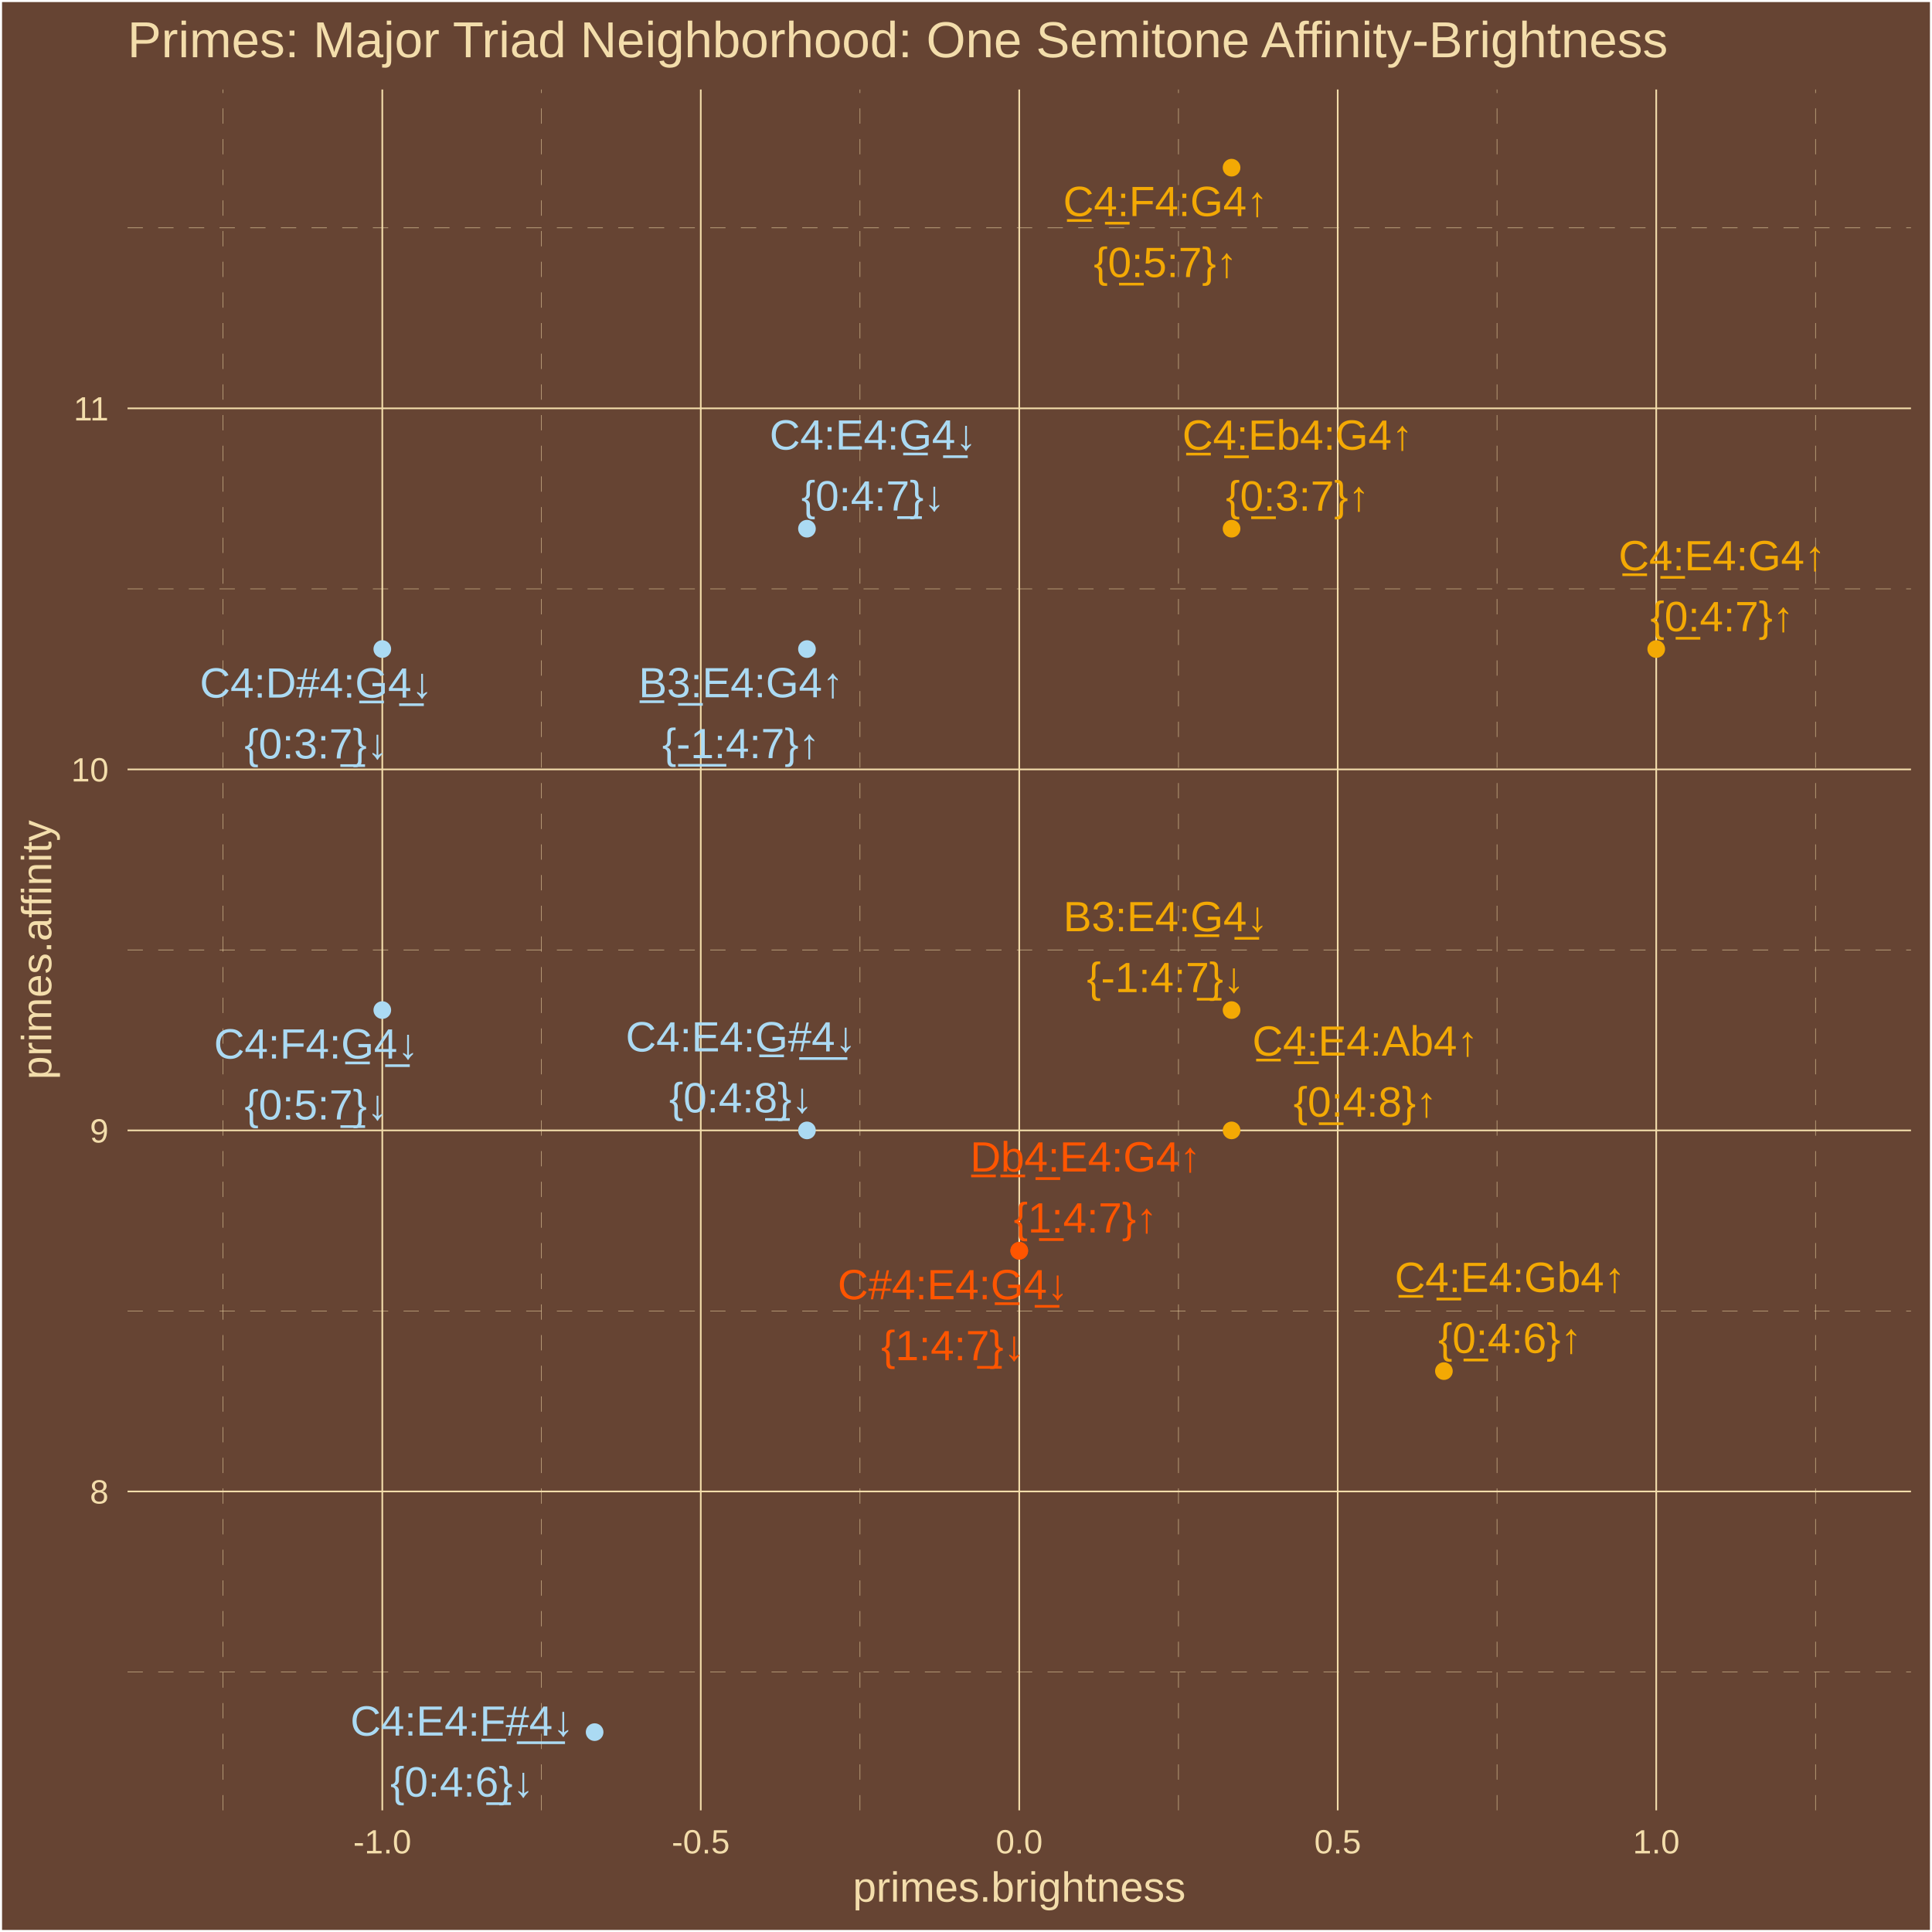
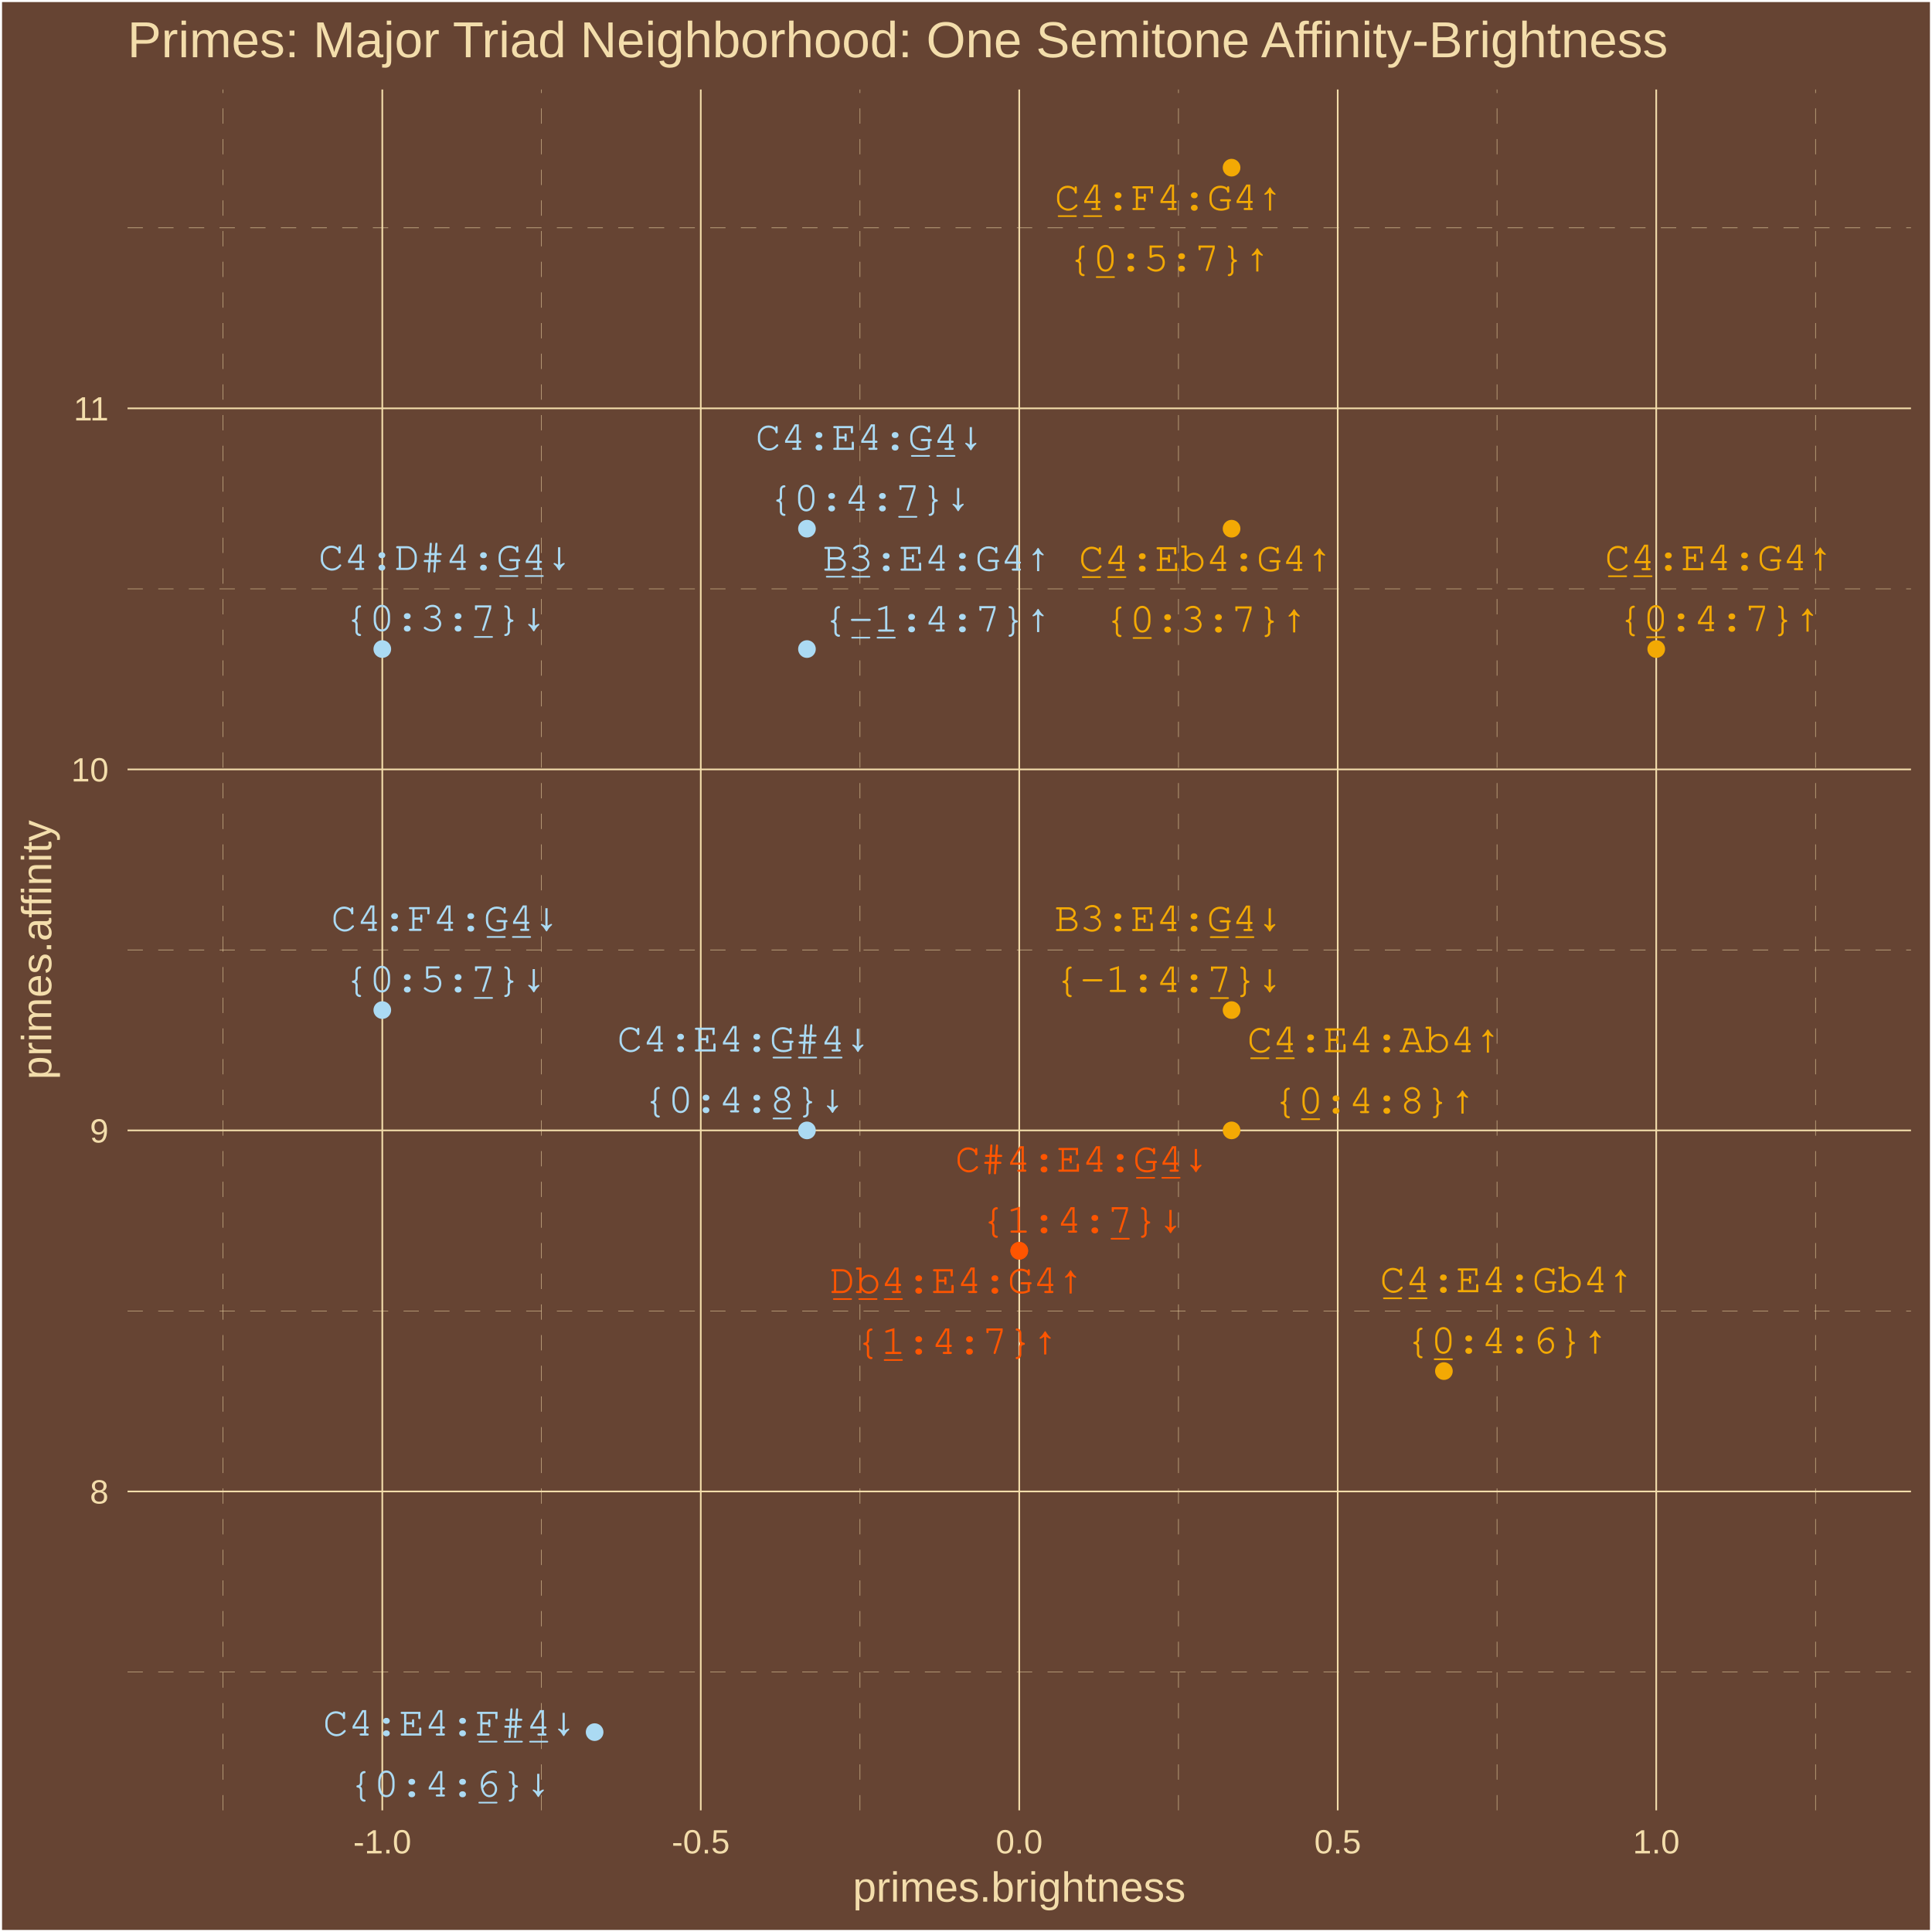
<svg xmlns="http://www.w3.org/2000/svg" class="svglite" width="504.00pt" height="504.00pt" viewBox="0 0 504.00 504.00">
  <defs>
    <style type="text/css">
    .svglite line, .svglite polyline, .svglite polygon, .svglite path, .svglite rect, .svglite circle {
      fill: none;
      stroke: #000000;
      stroke-linecap: round;
      stroke-linejoin: round;
      stroke-miterlimit: 10.00;
    }
    .svglite text {
      white-space: pre;
    }
  </style>
  </defs>
  <rect width="100%" height="100%" style="stroke: none; fill: #664433;" />
  <defs>
    <clipPath id="cpMC4wMHw1MDQuMDB8MC4wMHw1MDQuMDA=">
      <rect x="0.00" y="0.00" width="504.00" height="504.00" />
    </clipPath>
  </defs>
  <g clip-path="url(#cpMC4wMHw1MDQuMDB8MC4wMHw1MDQuMDA=)">
    <rect x="0.00" y="-0" width="504.00" height="504.00" style="stroke-width: 1.07; stroke: #FFFFFF; fill: #664433;" />
  </g>
  <defs>
    <clipPath id="cpMzMuMjd8NDk4LjUyfDIzLjM0fDQ3Mi4yNw==">
      <rect x="33.27" y="23.34" width="465.25" height="448.93" />
    </clipPath>
  </defs>
  <g clip-path="url(#cpMzMuMjd8NDk4LjUyfDIzLjM0fDQ3Mi4yNw==)">
    <rect x="33.27" y="23.34" width="465.25" height="448.93" style="stroke-width: 1.07; stroke: none; fill: #664433;" />
    <polyline points="33.27,436.16 498.52,436.16 " style="stroke-width: 0.11; stroke: #F3DDAB; stroke-dasharray: 4.00,4.00; stroke-linecap: butt;" />
    <polyline points="33.27,341.98 498.52,341.98 " style="stroke-width: 0.11; stroke: #F3DDAB; stroke-dasharray: 4.00,4.00; stroke-linecap: butt;" />
    <polyline points="33.27,247.80 498.52,247.80 " style="stroke-width: 0.11; stroke: #F3DDAB; stroke-dasharray: 4.00,4.00; stroke-linecap: butt;" />
    <polyline points="33.27,153.62 498.52,153.62 " style="stroke-width: 0.11; stroke: #F3DDAB; stroke-dasharray: 4.00,4.00; stroke-linecap: butt;" />
    <polyline points="33.27,59.44 498.52,59.44 " style="stroke-width: 0.11; stroke: #F3DDAB; stroke-dasharray: 4.00,4.00; stroke-linecap: butt;" />
    <polyline points="58.19,472.27 58.19,23.34 " style="stroke-width: 0.11; stroke: #F3DDAB; stroke-dasharray: 4.00,4.00; stroke-linecap: butt;" />
    <polyline points="141.27,472.27 141.27,23.34 " style="stroke-width: 0.11; stroke: #F3DDAB; stroke-dasharray: 4.00,4.00; stroke-linecap: butt;" />
    <polyline points="224.35,472.27 224.35,23.34 " style="stroke-width: 0.11; stroke: #F3DDAB; stroke-dasharray: 4.00,4.00; stroke-linecap: butt;" />
    <polyline points="307.43,472.27 307.43,23.34 " style="stroke-width: 0.11; stroke: #F3DDAB; stroke-dasharray: 4.00,4.00; stroke-linecap: butt;" />
    <polyline points="390.52,472.27 390.52,23.34 " style="stroke-width: 0.11; stroke: #F3DDAB; stroke-dasharray: 4.00,4.00; stroke-linecap: butt;" />
    <polyline points="473.60,472.27 473.60,23.34 " style="stroke-width: 0.11; stroke: #F3DDAB; stroke-dasharray: 4.00,4.00; stroke-linecap: butt;" />
    <polyline points="33.27,389.07 498.52,389.07 " style="stroke-width: 0.43; stroke: #F3DDAB; stroke-linecap: butt;" />
    <polyline points="33.27,294.89 498.52,294.89 " style="stroke-width: 0.43; stroke: #F3DDAB; stroke-linecap: butt;" />
    <polyline points="33.27,200.71 498.52,200.71 " style="stroke-width: 0.43; stroke: #F3DDAB; stroke-linecap: butt;" />
    <polyline points="33.27,106.53 498.52,106.53 " style="stroke-width: 0.43; stroke: #F3DDAB; stroke-linecap: butt;" />
    <polyline points="99.73,472.27 99.73,23.34 " style="stroke-width: 0.43; stroke: #F3DDAB; stroke-linecap: butt;" />
    <polyline points="182.81,472.27 182.81,23.34 " style="stroke-width: 0.43; stroke: #F3DDAB; stroke-linecap: butt;" />
    <polyline points="265.89,472.27 265.89,23.34 " style="stroke-width: 0.43; stroke: #F3DDAB; stroke-linecap: butt;" />
    <polyline points="348.97,472.27 348.97,23.34 " style="stroke-width: 0.43; stroke: #F3DDAB; stroke-linecap: butt;" />
    <polyline points="432.06,472.27 432.06,23.34 " style="stroke-width: 0.43; stroke: #F3DDAB; stroke-linecap: butt;" />
    <circle cx="432.06" cy="169.32" r="1.95" style="stroke-width: 0.71; stroke: #F3A904; fill: #F3A904;" />
    <circle cx="265.89" cy="326.29" r="1.95" style="stroke-width: 0.71; stroke: #FF5500; fill: #FF5500;" />
    <circle cx="210.51" cy="169.32" r="1.95" style="stroke-width: 0.71; stroke: #ABDAF3; fill: #ABDAF3;" />
    <circle cx="321.28" cy="43.74" r="1.95" style="stroke-width: 0.71; stroke: #F3A904; fill: #F3A904;" />
    <circle cx="321.28" cy="137.92" r="1.95" style="stroke-width: 0.71; stroke: #F3A904; fill: #F3A904;" />
    <circle cx="321.28" cy="294.89" r="1.95" style="stroke-width: 0.71; stroke: #F3A904; fill: #F3A904;" />
    <circle cx="376.67" cy="357.68" r="1.95" style="stroke-width: 0.71; stroke: #F3A904; fill: #F3A904;" />
    <circle cx="210.51" cy="137.92" r="1.95" style="stroke-width: 0.71; stroke: #ABDAF3; fill: #ABDAF3;" />
    <circle cx="265.89" cy="326.29" r="1.95" style="stroke-width: 0.71; stroke: #FF5500; fill: #FF5500;" />
    <circle cx="321.28" cy="263.50" r="1.95" style="stroke-width: 0.71; stroke: #F3A904; fill: #F3A904;" />
    <circle cx="99.73" cy="263.50" r="1.95" style="stroke-width: 0.71; stroke: #ABDAF3; fill: #ABDAF3;" />
    <circle cx="99.73" cy="169.32" r="1.95" style="stroke-width: 0.71; stroke: #ABDAF3; fill: #ABDAF3;" />
    <circle cx="210.51" cy="294.89" r="1.95" style="stroke-width: 0.71; stroke: #ABDAF3; fill: #ABDAF3;" />
    <circle cx="155.12" cy="451.86" r="1.95" style="stroke-width: 0.71; stroke: #ABDAF3; fill: #ABDAF3;" />
-     <text x="449.24" y="148.77" text-anchor="middle" style="font-size: 11.04px;fill: #F3A904; font-family: &quot;Arial&quot;;" textLength="55.43px" lengthAdjust="spacingAndGlyphs">C̲4̲:E4:G4↑</text>
-     <text x="449.24" y="164.66" text-anchor="middle" style="font-size: 11.04px;fill: #F3A904; font-family: &quot;Arial&quot;;" textLength="38.90px" lengthAdjust="spacingAndGlyphs">{0̲:4:7}↑</text>
-     <text x="283.17" y="305.61" text-anchor="middle" style="font-size: 11.04px;fill: #FF5500; font-family: &quot;Arial&quot;;" textLength="61.57px" lengthAdjust="spacingAndGlyphs">D̲b̲4̲:E4:G4↑</text>
-     <text x="283.17" y="321.51" text-anchor="middle" style="font-size: 11.04px;fill: #FF5500; font-family: &quot;Arial&quot;;" textLength="38.90px" lengthAdjust="spacingAndGlyphs">{1̲:4:7}↑</text>
-     <text x="193.31" y="181.90" text-anchor="middle" style="font-size: 11.04px;fill: #ABDAF3; font-family: &quot;Arial&quot;;" textLength="54.83px" lengthAdjust="spacingAndGlyphs">B̲3̲:E4:G4↑</text>
-     <text x="193.31" y="197.79" text-anchor="middle" style="font-size: 11.04px;fill: #ABDAF3; font-family: &quot;Arial&quot;;" textLength="42.57px" lengthAdjust="spacingAndGlyphs">{-̲1̲:4:7}↑</text>
-     <text x="304.04" y="56.37" text-anchor="middle" style="font-size: 11.04px;fill: #F3A904; font-family: &quot;Arial&quot;;" textLength="54.81px" lengthAdjust="spacingAndGlyphs">C̲4̲:F4:G4↑</text>
-     <text x="304.04" y="72.27" text-anchor="middle" style="font-size: 11.04px;fill: #F3A904; font-family: &quot;Arial&quot;;" textLength="38.90px" lengthAdjust="spacingAndGlyphs">{0̲:5:7}↑</text>
-     <text x="338.51" y="117.31" text-anchor="middle" style="font-size: 11.04px;fill: #F3A904; font-family: &quot;Arial&quot;;" textLength="61.57px" lengthAdjust="spacingAndGlyphs">C̲4̲:Eb4:G4↑</text>
-     <text x="338.51" y="133.21" text-anchor="middle" style="font-size: 11.04px;fill: #F3A904; font-family: &quot;Arial&quot;;" textLength="38.90px" lengthAdjust="spacingAndGlyphs">{0̲:3:7}↑</text>
-     <text x="356.16" y="275.39" text-anchor="middle" style="font-size: 11.04px;fill: #F3A904; font-family: &quot;Arial&quot;;" textLength="60.34px" lengthAdjust="spacingAndGlyphs">C̲4̲:E4:Ab4↑</text>
-     <text x="356.16" y="291.29" text-anchor="middle" style="font-size: 11.04px;fill: #F3A904; font-family: &quot;Arial&quot;;" textLength="38.90px" lengthAdjust="spacingAndGlyphs">{0̲:4:8}↑</text>
-     <text x="393.91" y="337.03" text-anchor="middle" style="font-size: 11.04px;fill: #F3A904; font-family: &quot;Arial&quot;;" textLength="61.57px" lengthAdjust="spacingAndGlyphs">C̲4̲:E4:Gb4↑</text>
-     <text x="393.91" y="352.93" text-anchor="middle" style="font-size: 11.04px;fill: #F3A904; font-family: &quot;Arial&quot;;" textLength="38.90px" lengthAdjust="spacingAndGlyphs">{0̲:4:6}↑</text>
-     <text x="227.76" y="117.28" text-anchor="middle" style="font-size: 11.04px;fill: #ABDAF3; font-family: &quot;Arial&quot;;" textLength="55.43px" lengthAdjust="spacingAndGlyphs">C4:E4:G̲4̲↓</text>
-     <text x="227.76" y="133.17" text-anchor="middle" style="font-size: 11.04px;fill: #ABDAF3; font-family: &quot;Arial&quot;;" textLength="38.90px" lengthAdjust="spacingAndGlyphs">{0:4:7̲}↓</text>
-     <text x="248.59" y="338.94" text-anchor="middle" style="font-size: 11.04px;fill: #FF5500; font-family: &quot;Arial&quot;;" textLength="61.57px" lengthAdjust="spacingAndGlyphs">C#4:E4:G̲4̲↓</text>
-     <text x="248.59" y="354.84" text-anchor="middle" style="font-size: 11.04px;fill: #FF5500; font-family: &quot;Arial&quot;;" textLength="38.90px" lengthAdjust="spacingAndGlyphs">{1:4:7̲}↓</text>
-     <text x="304.08" y="242.93" text-anchor="middle" style="font-size: 11.04px;fill: #F3A904; font-family: &quot;Arial&quot;;" textLength="54.83px" lengthAdjust="spacingAndGlyphs">B3:E4:G̲4̲↓</text>
-     <text x="304.08" y="258.82" text-anchor="middle" style="font-size: 11.04px;fill: #F3A904; font-family: &quot;Arial&quot;;" textLength="42.57px" lengthAdjust="spacingAndGlyphs">{-1:4:7̲}↓</text>
-     <text x="82.51" y="276.14" text-anchor="middle" style="font-size: 11.04px;fill: #ABDAF3; font-family: &quot;Arial&quot;;" textLength="54.81px" lengthAdjust="spacingAndGlyphs">C4:F4:G̲4̲↓</text>
-     <text x="82.51" y="292.04" text-anchor="middle" style="font-size: 11.04px;fill: #ABDAF3; font-family: &quot;Arial&quot;;" textLength="38.90px" lengthAdjust="spacingAndGlyphs">{0:5:7̲}↓</text>
-     <text x="82.49" y="181.98" text-anchor="middle" style="font-size: 11.04px;fill: #ABDAF3; font-family: &quot;Arial&quot;;" textLength="62.17px" lengthAdjust="spacingAndGlyphs">C4:D#4:G̲4̲↓</text>
-     <text x="82.49" y="197.87" text-anchor="middle" style="font-size: 11.04px;fill: #ABDAF3; font-family: &quot;Arial&quot;;" textLength="38.90px" lengthAdjust="spacingAndGlyphs">{0:3:7̲}↓</text>
-     <text x="193.29" y="274.29" text-anchor="middle" style="font-size: 11.04px;fill: #ABDAF3; font-family: &quot;Arial&quot;;" textLength="61.57px" lengthAdjust="spacingAndGlyphs">C4:E4:G̲#̲4̲↓</text>
-     <text x="193.29" y="290.19" text-anchor="middle" style="font-size: 11.04px;fill: #ABDAF3; font-family: &quot;Arial&quot;;" textLength="38.90px" lengthAdjust="spacingAndGlyphs">{0:4:8̲}↓</text>
-     <text x="120.55" y="452.77" text-anchor="middle" style="font-size: 11.04px;fill: #ABDAF3; font-family: &quot;Arial&quot;;" textLength="59.72px" lengthAdjust="spacingAndGlyphs">C4:E4:F̲#̲4̲↓</text>
-     <text x="120.55" y="468.67" text-anchor="middle" style="font-size: 11.04px;fill: #ABDAF3; font-family: &quot;Arial&quot;;" textLength="38.90px" lengthAdjust="spacingAndGlyphs">{0:4:6̲}↓</text>
+     <text x="448.46" y="148.75" text-anchor="middle" style="font-size: 11.04px; font-weight: 0;fill: #F3A904; font-family: &quot;Courier&quot;;" textLength="59.55px" lengthAdjust="spacingAndGlyphs">C̲4̲:E4:G4↑</text>
+     <text x="448.46" y="164.65" text-anchor="middle" style="font-size: 11.04px; font-weight: 0;fill: #F3A904; font-family: &quot;Courier&quot;;" textLength="52.93px" lengthAdjust="spacingAndGlyphs">{0̲:4:7}↑</text>
+     <text x="249.59" y="337.31" text-anchor="middle" style="font-size: 11.04px; font-weight: 0;fill: #FF5500; font-family: &quot;Courier&quot;;" textLength="66.17px" lengthAdjust="spacingAndGlyphs">D̲b̲4̲:E4:G4↑</text>
+     <text x="249.59" y="353.21" text-anchor="middle" style="font-size: 11.04px; font-weight: 0;fill: #FF5500; font-family: &quot;Courier&quot;;" textLength="52.93px" lengthAdjust="spacingAndGlyphs">{1̲:4:7}↑</text>
+     <text x="244.43" y="148.87" text-anchor="middle" style="font-size: 11.04px; font-weight: 0;fill: #ABDAF3; font-family: &quot;Courier&quot;;" textLength="59.55px" lengthAdjust="spacingAndGlyphs">B̲3̲:E4:G4↑</text>
+     <text x="244.43" y="164.77" text-anchor="middle" style="font-size: 11.04px; font-weight: 0;fill: #ABDAF3; font-family: &quot;Courier&quot;;" textLength="59.55px" lengthAdjust="spacingAndGlyphs">{-̲1̲:4:7}↑</text>
+     <text x="304.92" y="54.80" text-anchor="middle" style="font-size: 11.04px; font-weight: 0;fill: #F3A904; font-family: &quot;Courier&quot;;" textLength="59.55px" lengthAdjust="spacingAndGlyphs">C̲4̲:F4:G4↑</text>
+     <text x="304.92" y="70.70" text-anchor="middle" style="font-size: 11.04px; font-weight: 0;fill: #F3A904; font-family: &quot;Courier&quot;;" textLength="52.93px" lengthAdjust="spacingAndGlyphs">{0̲:5:7}↑</text>
+     <text x="314.53" y="148.96" text-anchor="middle" style="font-size: 11.04px; font-weight: 0;fill: #F3A904; font-family: &quot;Courier&quot;;" textLength="66.17px" lengthAdjust="spacingAndGlyphs">C̲4̲:Eb4:G4↑</text>
+     <text x="314.53" y="164.85" text-anchor="middle" style="font-size: 11.04px; font-weight: 0;fill: #F3A904; font-family: &quot;Courier&quot;;" textLength="52.93px" lengthAdjust="spacingAndGlyphs">{0̲:3:7}↑</text>
+     <text x="358.45" y="274.48" text-anchor="middle" style="font-size: 11.04px; font-weight: 0;fill: #F3A904; font-family: &quot;Courier&quot;;" textLength="66.17px" lengthAdjust="spacingAndGlyphs">C̲4̲:E4:Ab4↑</text>
+     <text x="358.45" y="290.38" text-anchor="middle" style="font-size: 11.04px; font-weight: 0;fill: #F3A904; font-family: &quot;Courier&quot;;" textLength="52.93px" lengthAdjust="spacingAndGlyphs">{0̲:4:8}↑</text>
+     <text x="393.08" y="337.10" text-anchor="middle" style="font-size: 11.04px; font-weight: 0;fill: #F3A904; font-family: &quot;Courier&quot;;" textLength="66.17px" lengthAdjust="spacingAndGlyphs">C̲4̲:E4:Gb4↑</text>
+     <text x="393.08" y="353.00" text-anchor="middle" style="font-size: 11.04px; font-weight: 0;fill: #F3A904; font-family: &quot;Courier&quot;;" textLength="52.93px" lengthAdjust="spacingAndGlyphs">{0̲:4:6}↑</text>
+     <text x="226.88" y="117.35" text-anchor="middle" style="font-size: 11.04px; font-weight: 0;fill: #ABDAF3; font-family: &quot;Courier&quot;;" textLength="59.55px" lengthAdjust="spacingAndGlyphs">C4:E4:G̲4̲↓</text>
+     <text x="226.88" y="133.24" text-anchor="middle" style="font-size: 11.04px; font-weight: 0;fill: #ABDAF3; font-family: &quot;Courier&quot;;" textLength="52.93px" lengthAdjust="spacingAndGlyphs">{0:4:7̲}↓</text>
+     <text x="282.28" y="305.67" text-anchor="middle" style="font-size: 11.04px; font-weight: 0;fill: #FF5500; font-family: &quot;Courier&quot;;" textLength="66.17px" lengthAdjust="spacingAndGlyphs">C#4:E4:G̲4̲↓</text>
+     <text x="282.28" y="321.57" text-anchor="middle" style="font-size: 11.04px; font-weight: 0;fill: #FF5500; font-family: &quot;Courier&quot;;" textLength="52.93px" lengthAdjust="spacingAndGlyphs">{1:4:7̲}↓</text>
+     <text x="304.86" y="242.89" text-anchor="middle" style="font-size: 11.04px; font-weight: 0;fill: #F3A904; font-family: &quot;Courier&quot;;" textLength="59.55px" lengthAdjust="spacingAndGlyphs">B3:E4:G̲4̲↓</text>
+     <text x="304.86" y="258.79" text-anchor="middle" style="font-size: 11.04px; font-weight: 0;fill: #F3A904; font-family: &quot;Courier&quot;;" textLength="59.55px" lengthAdjust="spacingAndGlyphs">{-1:4:7̲}↓</text>
+     <text x="116.18" y="242.85" text-anchor="middle" style="font-size: 11.04px; font-weight: 0;fill: #ABDAF3; font-family: &quot;Courier&quot;;" textLength="59.55px" lengthAdjust="spacingAndGlyphs">C4:F4:G̲4̲↓</text>
+     <text x="116.18" y="258.75" text-anchor="middle" style="font-size: 11.04px; font-weight: 0;fill: #ABDAF3; font-family: &quot;Courier&quot;;" textLength="52.93px" lengthAdjust="spacingAndGlyphs">{0:5:7̲}↓</text>
+     <text x="116.17" y="148.69" text-anchor="middle" style="font-size: 11.04px; font-weight: 0;fill: #ABDAF3; font-family: &quot;Courier&quot;;" textLength="66.17px" lengthAdjust="spacingAndGlyphs">C4:D#4:G̲4̲↓</text>
+     <text x="116.17" y="164.58" text-anchor="middle" style="font-size: 11.04px; font-weight: 0;fill: #ABDAF3; font-family: &quot;Courier&quot;;" textLength="52.93px" lengthAdjust="spacingAndGlyphs">{0:3:7̲}↓</text>
+     <text x="194.10" y="274.31" text-anchor="middle" style="font-size: 11.04px; font-weight: 0;fill: #ABDAF3; font-family: &quot;Courier&quot;;" textLength="66.17px" lengthAdjust="spacingAndGlyphs">C4:E4:G̲#̲4̲↓</text>
+     <text x="194.10" y="290.20" text-anchor="middle" style="font-size: 11.04px; font-weight: 0;fill: #ABDAF3; font-family: &quot;Courier&quot;;" textLength="52.93px" lengthAdjust="spacingAndGlyphs">{0:4:8̲}↓</text>
+     <text x="117.35" y="452.77" text-anchor="middle" style="font-size: 11.04px; font-weight: 0;fill: #ABDAF3; font-family: &quot;Courier&quot;;" textLength="66.17px" lengthAdjust="spacingAndGlyphs">C4:E4:F̲#̲4̲↓</text>
+     <text x="117.35" y="468.67" text-anchor="middle" style="font-size: 11.04px; font-weight: 0;fill: #ABDAF3; font-family: &quot;Courier&quot;;" textLength="52.93px" lengthAdjust="spacingAndGlyphs">{0:4:6̲}↓</text>
  </g>
  <g clip-path="url(#cpMC4wMHw1MDQuMDB8MC4wMHw1MDQuMDA=)">
    <text x="28.34" y="392.23" text-anchor="end" style="font-size: 8.80px;fill: #F3DDAB; font-family: &quot;Arial&quot;;" textLength="4.90px" lengthAdjust="spacingAndGlyphs">8</text>
    <text x="28.34" y="298.05" text-anchor="end" style="font-size: 8.80px;fill: #F3DDAB; font-family: &quot;Arial&quot;;" textLength="4.90px" lengthAdjust="spacingAndGlyphs">9</text>
    <text x="28.34" y="203.86" text-anchor="end" style="font-size: 8.80px;fill: #F3DDAB; font-family: &quot;Arial&quot;;" textLength="9.79px" lengthAdjust="spacingAndGlyphs">10</text>
    <text x="28.34" y="109.68" text-anchor="end" style="font-size: 8.80px;fill: #F3DDAB; font-family: &quot;Arial&quot;;" textLength="9.79px" lengthAdjust="spacingAndGlyphs">11</text>
    <text x="99.73" y="483.50" text-anchor="middle" style="font-size: 8.80px;fill: #F3DDAB; font-family: &quot;Arial&quot;;" textLength="15.16px" lengthAdjust="spacingAndGlyphs">-1.0</text>
    <text x="182.81" y="483.50" text-anchor="middle" style="font-size: 8.80px;fill: #F3DDAB; font-family: &quot;Arial&quot;;" textLength="15.16px" lengthAdjust="spacingAndGlyphs">-0.5</text>
    <text x="265.89" y="483.50" text-anchor="middle" style="font-size: 8.80px;fill: #F3DDAB; font-family: &quot;Arial&quot;;" textLength="12.23px" lengthAdjust="spacingAndGlyphs">0.0</text>
    <text x="348.97" y="483.50" text-anchor="middle" style="font-size: 8.80px;fill: #F3DDAB; font-family: &quot;Arial&quot;;" textLength="12.23px" lengthAdjust="spacingAndGlyphs">0.5</text>
    <text x="432.06" y="483.50" text-anchor="middle" style="font-size: 8.80px;fill: #F3DDAB; font-family: &quot;Arial&quot;;" textLength="12.23px" lengthAdjust="spacingAndGlyphs">1.0</text>
    <text x="265.89" y="496.09" text-anchor="middle" style="font-size: 11.00px;fill: #F3DDAB; font-family: &quot;Arial&quot;;" textLength="86.82px" lengthAdjust="spacingAndGlyphs">primes.brightness</text>
    <text transform="translate(13.37,247.80) rotate(-90)" text-anchor="middle" style="font-size: 11.00px;fill: #F3DDAB; font-family: &quot;Arial&quot;;" textLength="67.85px" lengthAdjust="spacingAndGlyphs">primes.affinity</text>
    <text x="33.27" y="14.94" style="font-size: 13.20px;fill: #F3DDAB; font-family: &quot;Arial&quot;;" textLength="403.24px" lengthAdjust="spacingAndGlyphs">Primes: Major Triad Neighborhood: One Semitone Affinity-Brightness</text>
  </g>
</svg>
